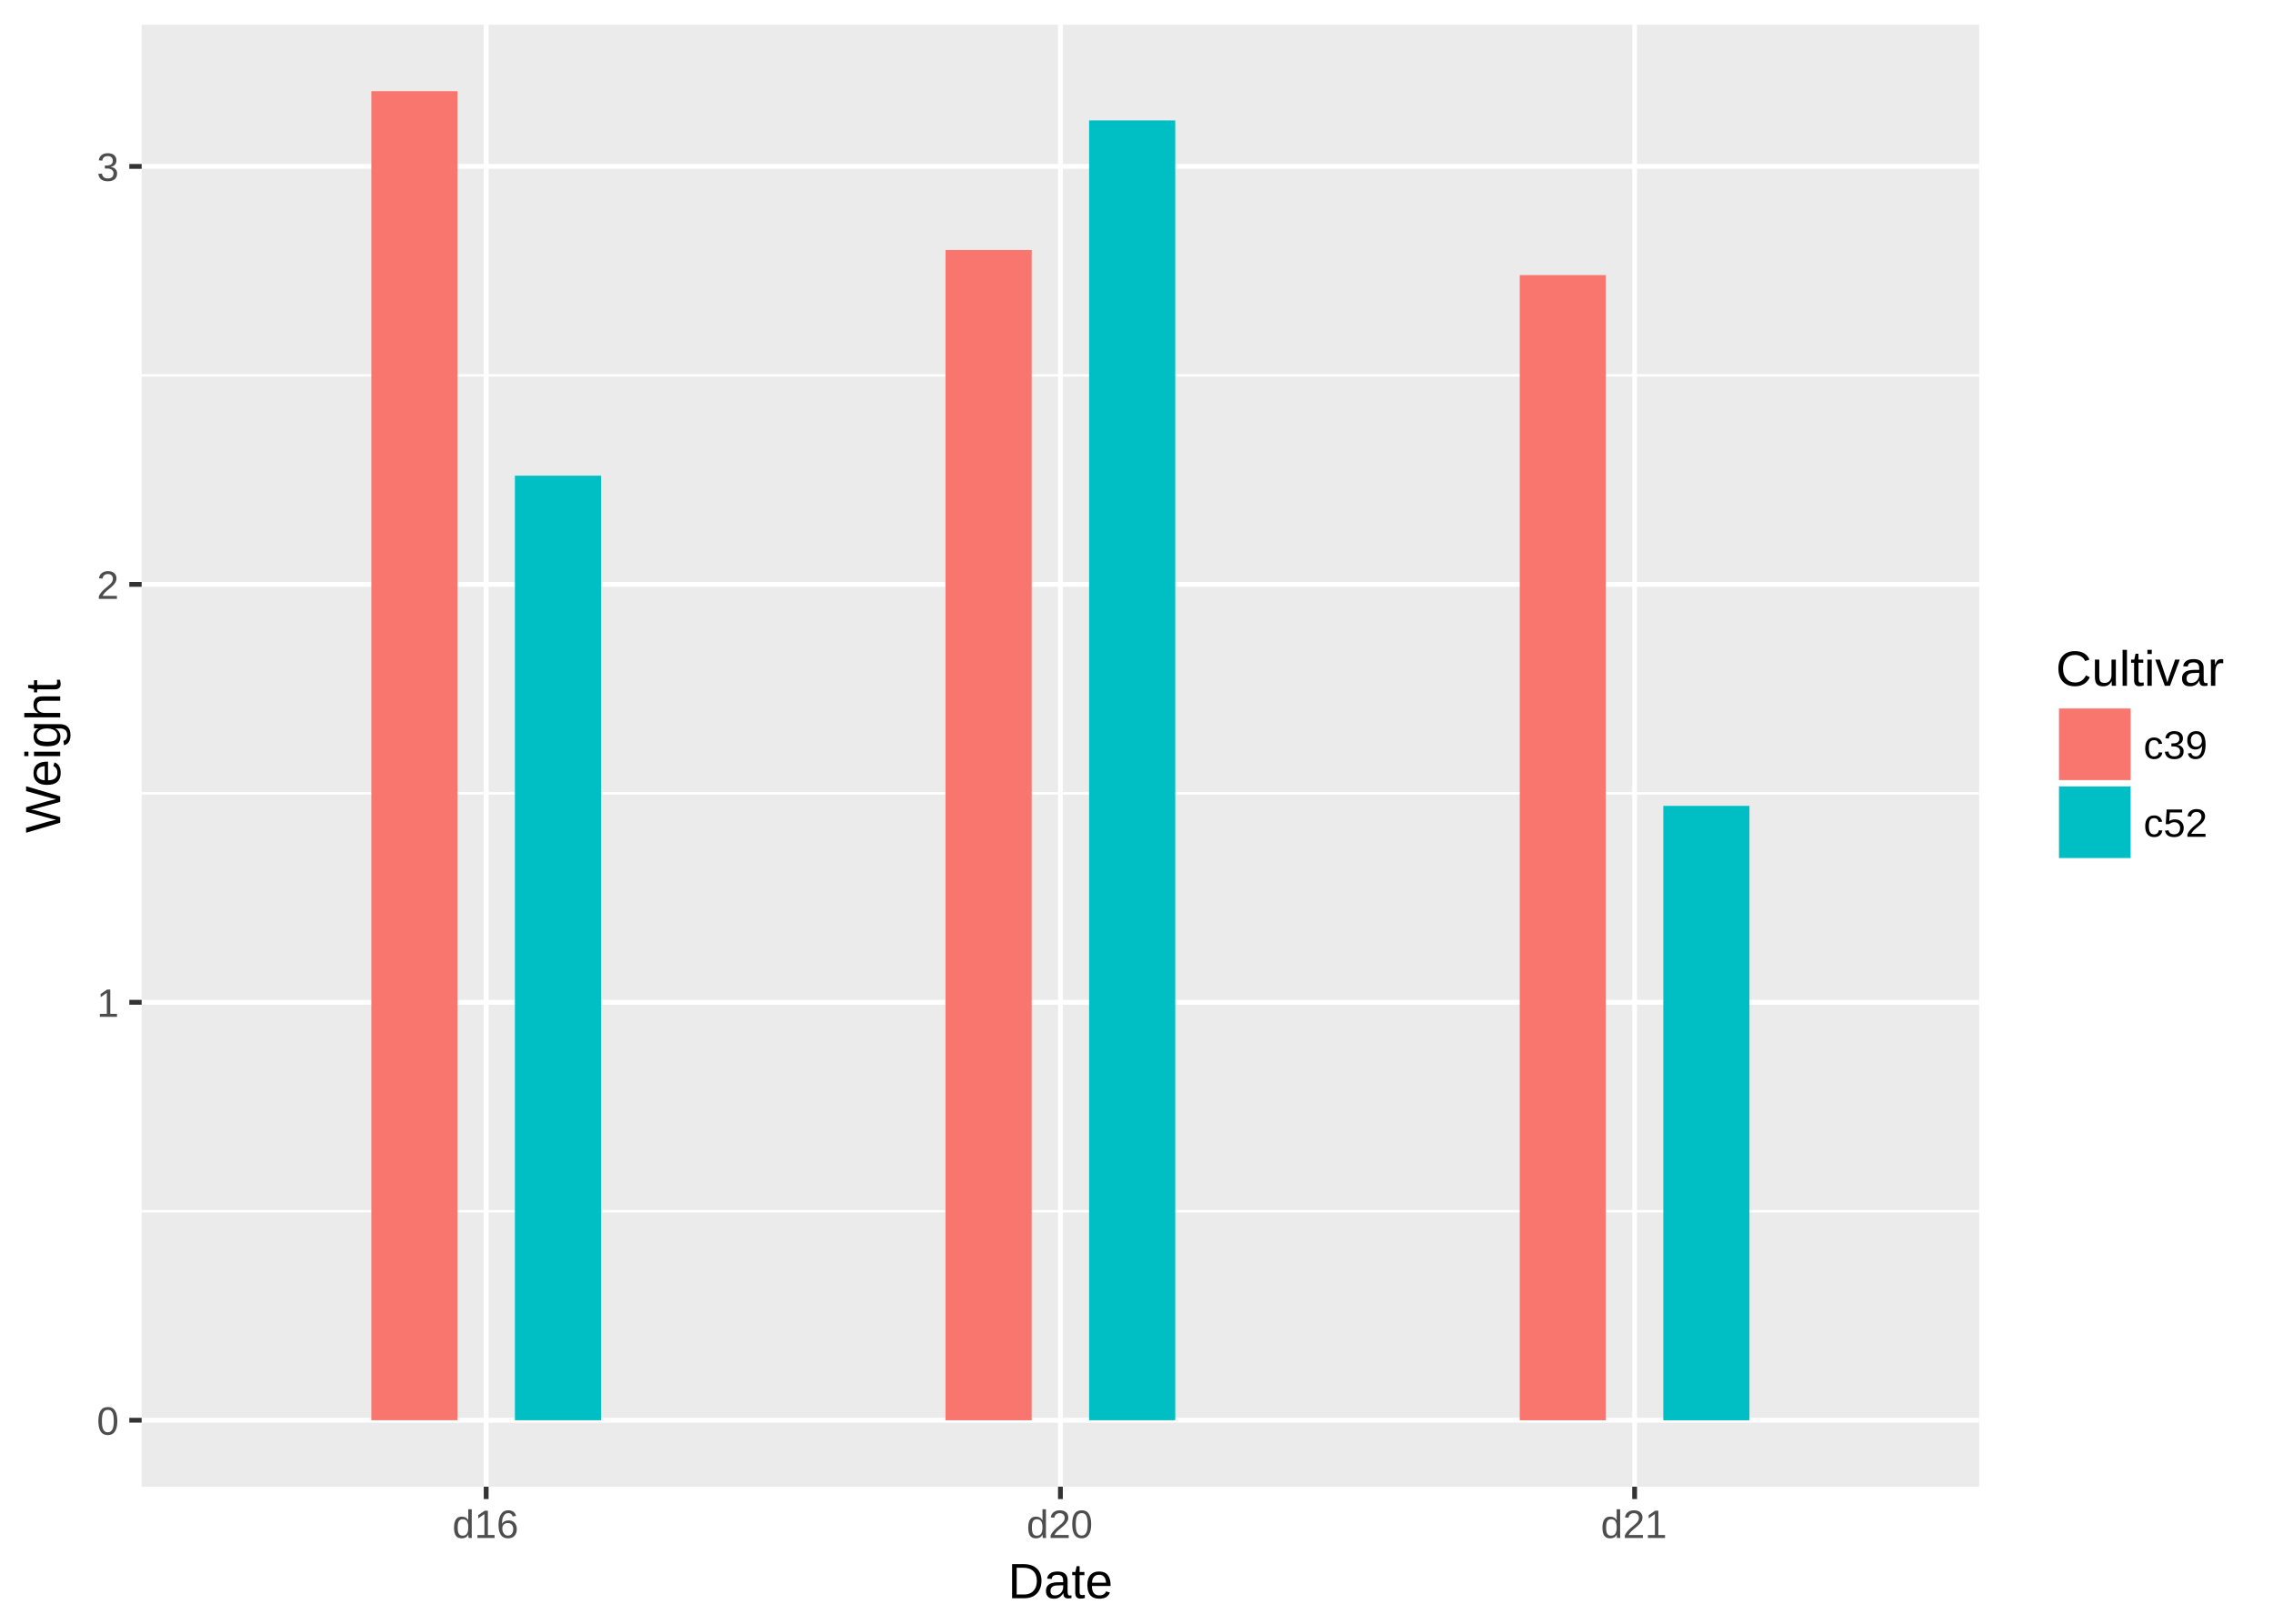
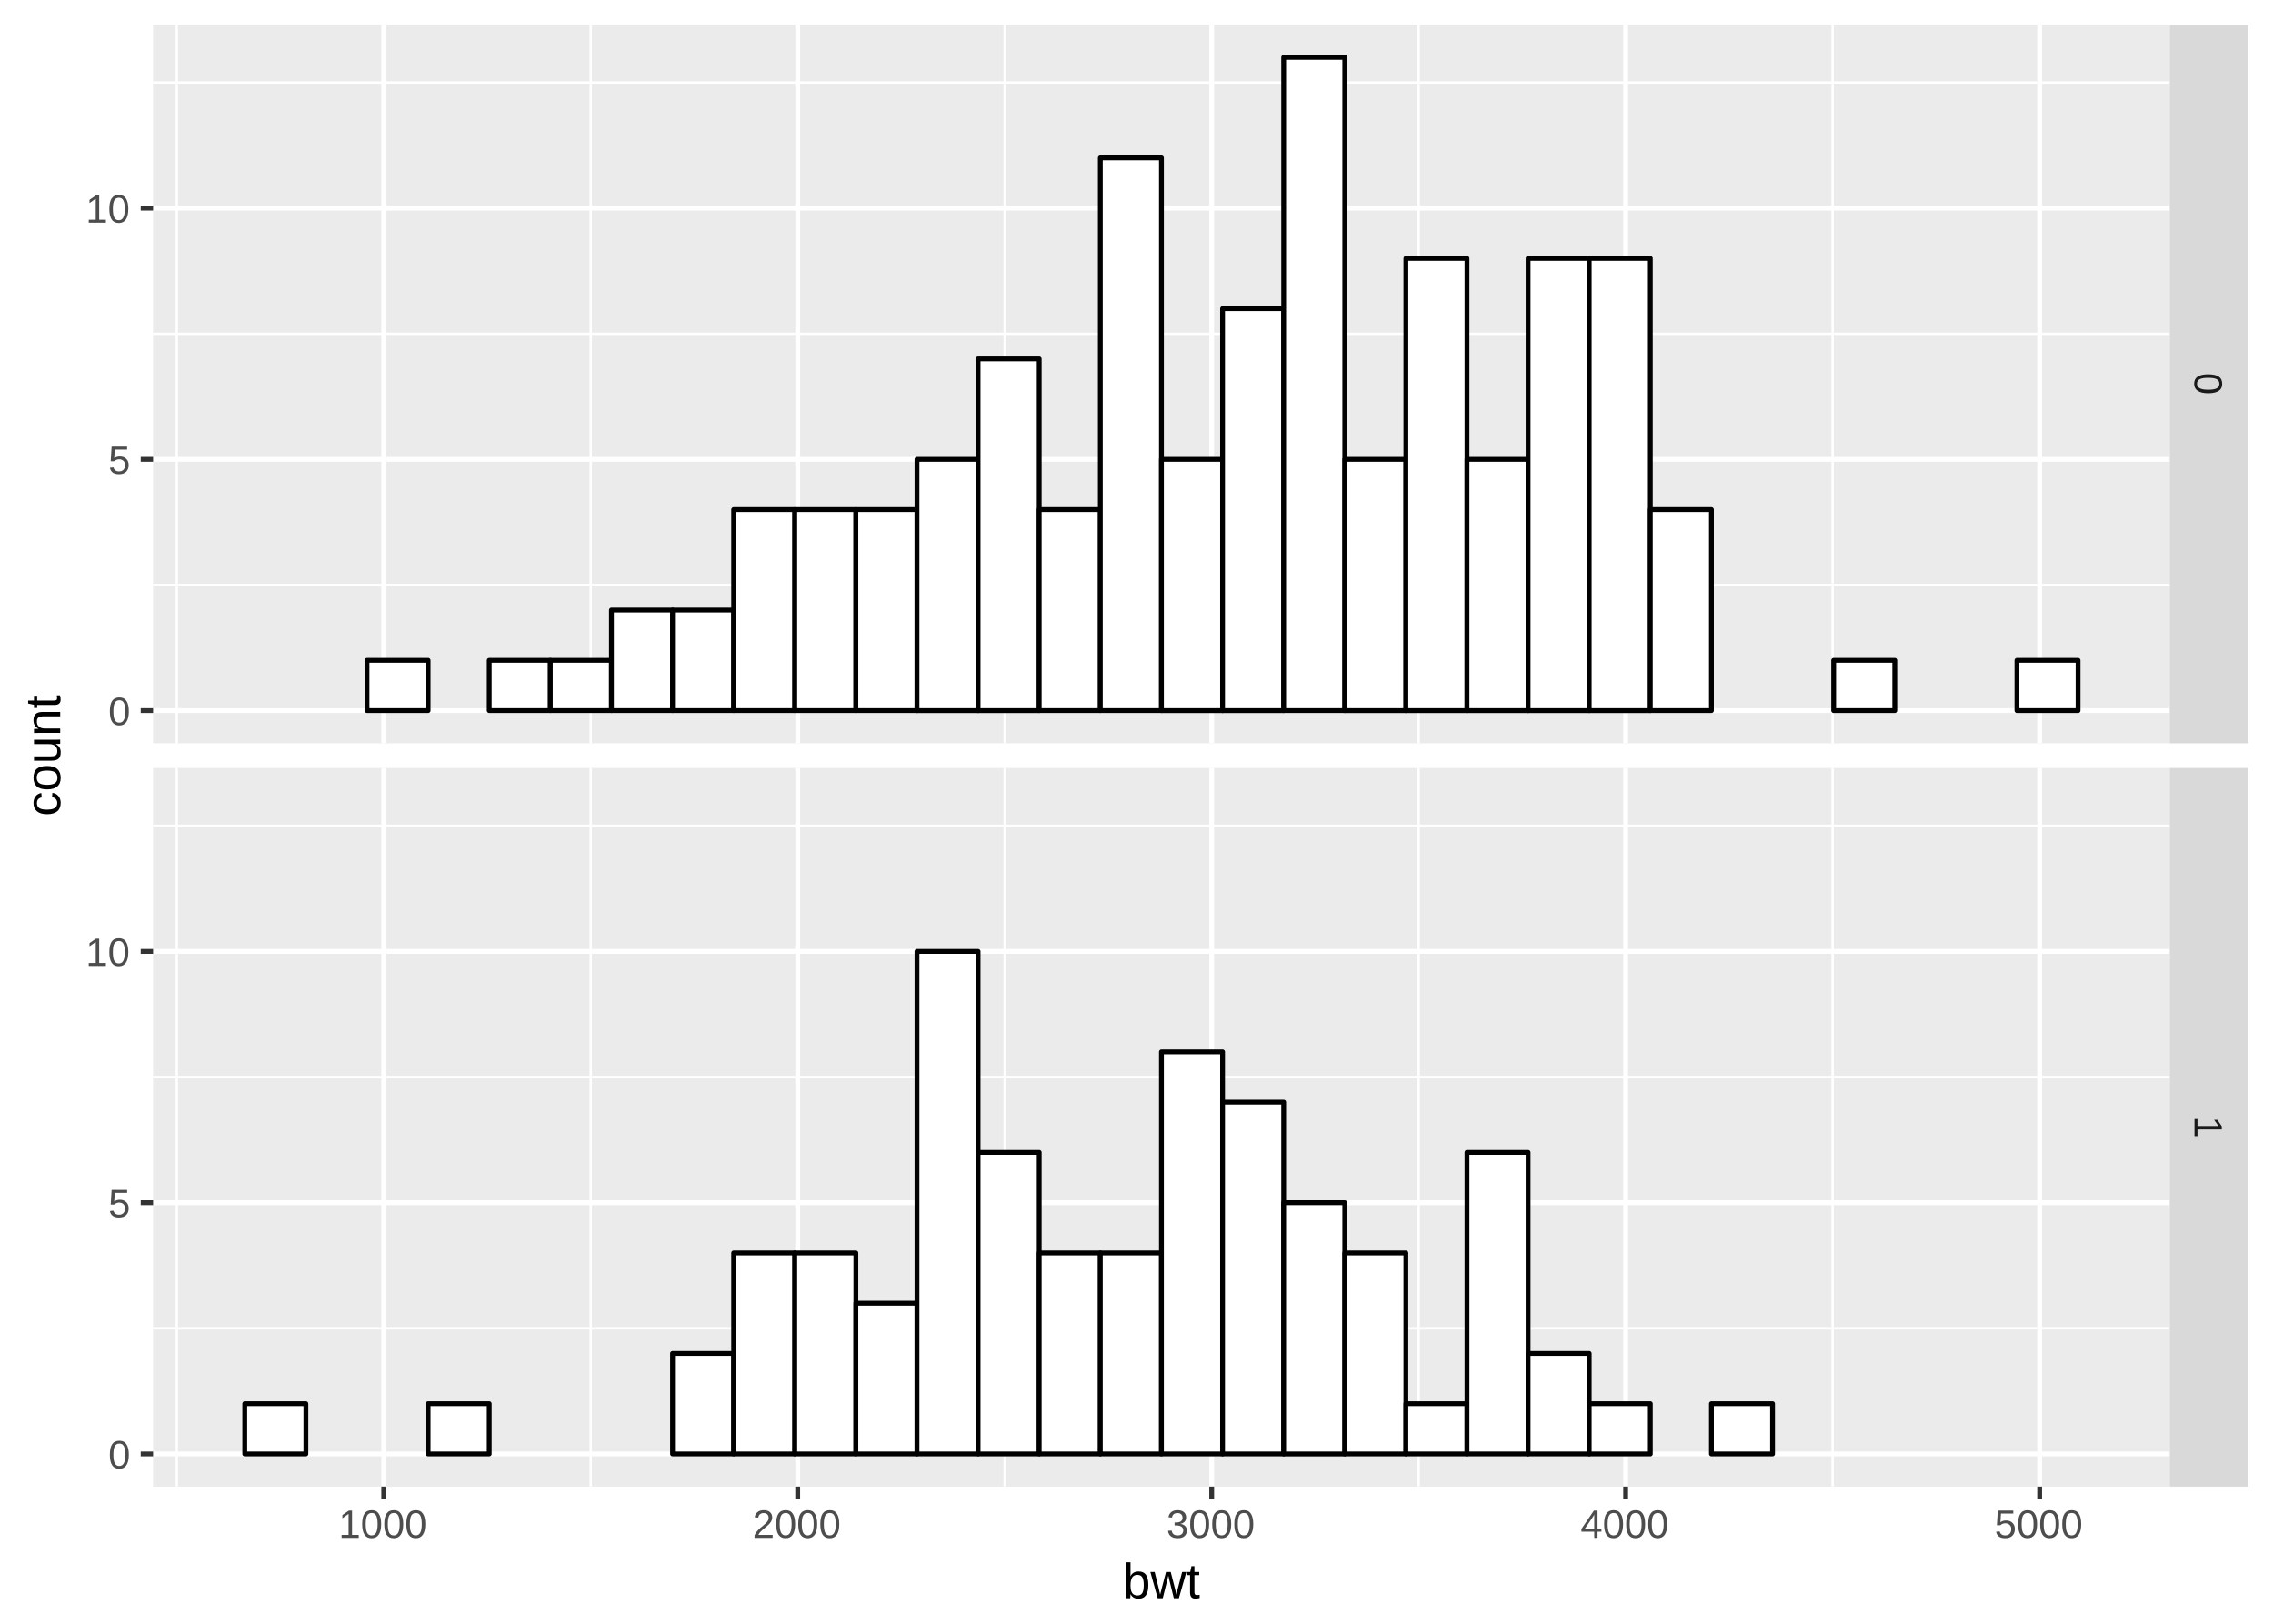
<svg xmlns="http://www.w3.org/2000/svg" viewBox="0 0 504.00 360.00">
  <defs>
    <style type="text/css">
    line, polyline, path, rect, circle {
      fill: none;
      stroke: #000000;
      stroke-linecap: round;
      stroke-linejoin: round;
      stroke-miterlimit: 10.00;
    }
  </style>
  </defs>
  <rect width="100%" height="100%" style="stroke: none; fill: #FFFFFF;" />
  <rect x="0.00" y="0.00" width="504.00" height="360.00" style="stroke-width: 1.07; stroke: #FFFFFF; fill: #FFFFFF;" />
  <defs>
-     <clipPath id="cpMzEuNDEwOHw0MzguODM5fDMyOS42MTd8NS40Nzk0NQ==">
-       <rect x="31.41" y="5.48" width="407.43" height="324.14" />
-     </clipPath>
-   </defs>
-   <rect x="31.41" y="5.48" width="407.43" height="324.14" style="stroke-width: 1.07; stroke: none; fill: #EBEBEB;" clip-path="url(#cpMzEuNDEwOHw0MzguODM5fDMyOS42MTd8NS40Nzk0NQ==)" />
-   <polyline points="31.41,268.55 438.84,268.55 " style="stroke-width: 0.53; stroke: #FFFFFF; stroke-linecap: butt;" clip-path="url(#cpMzEuNDEwOHw0MzguODM5fDMyOS42MTd8NS40Nzk0NQ==)" />
-   <polyline points="31.41,175.89 438.84,175.89 " style="stroke-width: 0.53; stroke: #FFFFFF; stroke-linecap: butt;" clip-path="url(#cpMzEuNDEwOHw0MzguODM5fDMyOS42MTd8NS40Nzk0NQ==)" />
-   <polyline points="31.41,83.22 438.84,83.22 " style="stroke-width: 0.53; stroke: #FFFFFF; stroke-linecap: butt;" clip-path="url(#cpMzEuNDEwOHw0MzguODM5fDMyOS42MTd8NS40Nzk0NQ==)" />
-   <polyline points="31.41,314.88 438.84,314.88 " style="stroke-width: 1.07; stroke: #FFFFFF; stroke-linecap: butt;" clip-path="url(#cpMzEuNDEwOHw0MzguODM5fDMyOS42MTd8NS40Nzk0NQ==)" />
-   <polyline points="31.41,222.22 438.84,222.22 " style="stroke-width: 1.07; stroke: #FFFFFF; stroke-linecap: butt;" clip-path="url(#cpMzEuNDEwOHw0MzguODM5fDMyOS42MTd8NS40Nzk0NQ==)" />
-   <polyline points="31.41,129.56 438.84,129.56 " style="stroke-width: 1.07; stroke: #FFFFFF; stroke-linecap: butt;" clip-path="url(#cpMzEuNDEwOHw0MzguODM5fDMyOS42MTd8NS40Nzk0NQ==)" />
-   <polyline points="31.41,36.89 438.84,36.89 " style="stroke-width: 1.07; stroke: #FFFFFF; stroke-linecap: butt;" clip-path="url(#cpMzEuNDEwOHw0MzguODM5fDMyOS42MTd8NS40Nzk0NQ==)" />
-   <polyline points="107.80,329.62 107.80,5.48 " style="stroke-width: 1.07; stroke: #FFFFFF; stroke-linecap: butt;" clip-path="url(#cpMzEuNDEwOHw0MzguODM5fDMyOS42MTd8NS40Nzk0NQ==)" />
-   <polyline points="235.13,329.62 235.13,5.48 " style="stroke-width: 1.07; stroke: #FFFFFF; stroke-linecap: butt;" clip-path="url(#cpMzEuNDEwOHw0MzguODM5fDMyOS42MTd8NS40Nzk0NQ==)" />
-   <polyline points="362.45,329.62 362.45,5.48 " style="stroke-width: 1.07; stroke: #FFFFFF; stroke-linecap: butt;" clip-path="url(#cpMzEuNDEwOHw0MzguODM5fDMyOS42MTd8NS40Nzk0NQ==)" />
-   <rect x="114.17" y="105.46" width="19.10" height="209.42" style="stroke-width: 1.07; stroke: none; stroke-linecap: butt; fill: #00BFC4;" clip-path="url(#cpMzEuNDEwOHw0MzguODM5fDMyOS42MTd8NS40Nzk0NQ==)" />
-   <rect x="82.34" y="20.21" width="19.10" height="294.67" style="stroke-width: 1.07; stroke: none; stroke-linecap: butt; fill: #F8766D;" clip-path="url(#cpMzEuNDEwOHw0MzguODM5fDMyOS42MTd8NS40Nzk0NQ==)" />
-   <rect x="241.49" y="26.70" width="19.10" height="288.18" style="stroke-width: 1.07; stroke: none; stroke-linecap: butt; fill: #00BFC4;" clip-path="url(#cpMzEuNDEwOHw0MzguODM5fDMyOS42MTd8NS40Nzk0NQ==)" />
-   <rect x="209.66" y="55.43" width="19.10" height="259.46" style="stroke-width: 1.07; stroke: none; stroke-linecap: butt; fill: #F8766D;" clip-path="url(#cpMzEuNDEwOHw0MzguODM5fDMyOS42MTd8NS40Nzk0NQ==)" />
-   <rect x="368.81" y="178.67" width="19.10" height="136.22" style="stroke-width: 1.07; stroke: none; stroke-linecap: butt; fill: #00BFC4;" clip-path="url(#cpMzEuNDEwOHw0MzguODM5fDMyOS42MTd8NS40Nzk0NQ==)" />
-   <rect x="336.98" y="60.99" width="19.10" height="253.90" style="stroke-width: 1.07; stroke: none; stroke-linecap: butt; fill: #F8766D;" clip-path="url(#cpMzEuNDEwOHw0MzguODM5fDMyOS42MTd8NS40Nzk0NQ==)" />
-   <defs>
-     <clipPath id="cpMHw1MDR8MzYwfDA=">
-       <rect x="0.00" y="0.00" width="504.00" height="360.00" />
-     </clipPath>
-   </defs>
-   <g clip-path="url(#cpMHw1MDR8MzYwfDA=)">
-     <text x="21.47" y="318.10" style="font-size: 8.80px; fill: #4D4D4D; font-family: Arial;" textLength="5.01px" lengthAdjust="spacingAndGlyphs">0</text>
-   </g>
-   <g clip-path="url(#cpMHw1MDR8MzYwfDA=)">
-     <text x="21.47" y="225.44" style="font-size: 8.80px; fill: #4D4D4D; font-family: Arial;" textLength="5.01px" lengthAdjust="spacingAndGlyphs">1</text>
-   </g>
-   <g clip-path="url(#cpMHw1MDR8MzYwfDA=)">
-     <text x="21.47" y="132.77" style="font-size: 8.80px; fill: #4D4D4D; font-family: Arial;" textLength="5.01px" lengthAdjust="spacingAndGlyphs">2</text>
-   </g>
-   <g clip-path="url(#cpMHw1MDR8MzYwfDA=)">
-     <text x="21.47" y="40.11" style="font-size: 8.80px; fill: #4D4D4D; font-family: Arial;" textLength="5.01px" lengthAdjust="spacingAndGlyphs">3</text>
-   </g>
-   <polyline points="28.67,314.88 31.41,314.88 " style="stroke-width: 1.07; stroke: #333333; stroke-linecap: butt;" clip-path="url(#cpMHw1MDR8MzYwfDA=)" />
-   <polyline points="28.67,222.22 31.41,222.22 " style="stroke-width: 1.07; stroke: #333333; stroke-linecap: butt;" clip-path="url(#cpMHw1MDR8MzYwfDA=)" />
-   <polyline points="28.67,129.56 31.41,129.56 " style="stroke-width: 1.07; stroke: #333333; stroke-linecap: butt;" clip-path="url(#cpMHw1MDR8MzYwfDA=)" />
-   <polyline points="28.67,36.89 31.41,36.89 " style="stroke-width: 1.07; stroke: #333333; stroke-linecap: butt;" clip-path="url(#cpMHw1MDR8MzYwfDA=)" />
-   <polyline points="107.80,332.36 107.80,329.62 " style="stroke-width: 1.07; stroke: #333333; stroke-linecap: butt;" clip-path="url(#cpMHw1MDR8MzYwfDA=)" />
-   <polyline points="235.13,332.36 235.13,329.62 " style="stroke-width: 1.07; stroke: #333333; stroke-linecap: butt;" clip-path="url(#cpMHw1MDR8MzYwfDA=)" />
-   <polyline points="362.45,332.36 362.45,329.62 " style="stroke-width: 1.07; stroke: #333333; stroke-linecap: butt;" clip-path="url(#cpMHw1MDR8MzYwfDA=)" />
-   <g clip-path="url(#cpMHw1MDR8MzYwfDA=)">
-     <text x="100.30" y="340.99" style="font-size: 8.80px; fill: #4D4D4D; font-family: Arial;" textLength="15.02px" lengthAdjust="spacingAndGlyphs">d16</text>
-   </g>
-   <g clip-path="url(#cpMHw1MDR8MzYwfDA=)">
-     <text x="227.62" y="340.99" style="font-size: 8.80px; fill: #4D4D4D; font-family: Arial;" textLength="15.02px" lengthAdjust="spacingAndGlyphs">d20</text>
-   </g>
-   <g clip-path="url(#cpMHw1MDR8MzYwfDA=)">
-     <text x="354.94" y="340.99" style="font-size: 8.80px; fill: #4D4D4D; font-family: Arial;" textLength="15.02px" lengthAdjust="spacingAndGlyphs">d21</text>
-   </g>
-   <g clip-path="url(#cpMHw1MDR8MzYwfDA=)">
-     <text x="223.51" y="354.34" style="font-size: 11.00px; font-family: Arial;" textLength="23.24px" lengthAdjust="spacingAndGlyphs">Date</text>
-   </g>
-   <g clip-path="url(#cpMHw1MDR8MzYwfDA=)">
-     <text transform="translate(13.35,184.67) rotate(-90)" style="font-size: 11.00px; font-family: Arial;" textLength="34.24px" lengthAdjust="spacingAndGlyphs">Weight</text>
-   </g>
-   <rect x="450.18" y="138.49" width="48.34" height="58.12" style="stroke-width: 1.07; stroke: none; fill: #FFFFFF;" clip-path="url(#cpMHw1MDR8MzYwfDA=)" />
-   <g clip-path="url(#cpMHw1MDR8MzYwfDA=)">
-     <text x="455.85" y="152.05" style="font-size: 11.00px; font-family: Arial;" textLength="37.29px" lengthAdjust="spacingAndGlyphs">Cultivar</text>
-   </g>
-   <rect x="455.85" y="156.38" width="17.28" height="17.28" style="stroke-width: 1.07; stroke: #FFFFFF; fill: #F2F2F2;" clip-path="url(#cpMHw1MDR8MzYwfDA=)" />
-   <rect x="456.56" y="157.09" width="15.86" height="15.86" style="stroke-width: 1.07; stroke: none; stroke-linejoin: miter; fill: #F8766D;" clip-path="url(#cpMHw1MDR8MzYwfDA=)" />
-   <rect x="455.85" y="173.66" width="17.28" height="17.28" style="stroke-width: 1.07; stroke: #FFFFFF; fill: #F2F2F2;" clip-path="url(#cpMHw1MDR8MzYwfDA=)" />
-   <rect x="456.56" y="174.37" width="15.86" height="15.86" style="stroke-width: 1.07; stroke: none; stroke-linejoin: miter; fill: #00BFC4;" clip-path="url(#cpMHw1MDR8MzYwfDA=)" />
-   <g clip-path="url(#cpMHw1MDR8MzYwfDA=)">
-     <text x="475.29" y="168.24" style="font-size: 8.80px; font-family: Arial;" textLength="14.51px" lengthAdjust="spacingAndGlyphs">c39</text>
-   </g>
-   <g clip-path="url(#cpMHw1MDR8MzYwfDA=)">
-     <text x="475.29" y="185.52" style="font-size: 8.80px; font-family: Arial;" textLength="14.51px" lengthAdjust="spacingAndGlyphs">c52</text>
+     <clipPath id="cpMzMuOTUzNHw0ODEuMXwxNjQuNzk2fDUuNDc5NDU=">
+       <rect x="33.95" y="5.48" width="447.15" height="159.32" />
+     </clipPath>
+   </defs>
+   <rect x="33.95" y="5.48" width="447.15" height="159.32" style="stroke-width: 1.07; stroke: none; fill: #EBEBEB;" clip-path="url(#cpMzMuOTUzNHw0ODEuMXwxNjQuNzk2fDUuNDc5NDU=)" />
+   <polyline points="33.95,129.70 481.10,129.70 " style="stroke-width: 0.53; stroke: #FFFFFF; stroke-linecap: butt;" clip-path="url(#cpMzMuOTUzNHw0ODEuMXwxNjQuNzk2fDUuNDc5NDU=)" />
+   <polyline points="33.95,74.00 481.10,74.00 " style="stroke-width: 0.53; stroke: #FFFFFF; stroke-linecap: butt;" clip-path="url(#cpMzMuOTUzNHw0ODEuMXwxNjQuNzk2fDUuNDc5NDU=)" />
+   <polyline points="33.95,18.29 481.10,18.29 " style="stroke-width: 0.53; stroke: #FFFFFF; stroke-linecap: butt;" clip-path="url(#cpMzMuOTUzNHw0ODEuMXwxNjQuNzk2fDUuNDc5NDU=)" />
+   <polyline points="39.20,164.80 39.20,5.48 " style="stroke-width: 0.53; stroke: #FFFFFF; stroke-linecap: butt;" clip-path="url(#cpMzMuOTUzNHw0ODEuMXwxNjQuNzk2fDUuNDc5NDU=)" />
+   <polyline points="130.99,164.80 130.99,5.48 " style="stroke-width: 0.53; stroke: #FFFFFF; stroke-linecap: butt;" clip-path="url(#cpMzMuOTUzNHw0ODEuMXwxNjQuNzk2fDUuNDc5NDU=)" />
+   <polyline points="222.78,164.80 222.78,5.48 " style="stroke-width: 0.53; stroke: #FFFFFF; stroke-linecap: butt;" clip-path="url(#cpMzMuOTUzNHw0ODEuMXwxNjQuNzk2fDUuNDc5NDU=)" />
+   <polyline points="314.56,164.80 314.56,5.48 " style="stroke-width: 0.53; stroke: #FFFFFF; stroke-linecap: butt;" clip-path="url(#cpMzMuOTUzNHw0ODEuMXwxNjQuNzk2fDUuNDc5NDU=)" />
+   <polyline points="406.35,164.80 406.35,5.48 " style="stroke-width: 0.53; stroke: #FFFFFF; stroke-linecap: butt;" clip-path="url(#cpMzMuOTUzNHw0ODEuMXwxNjQuNzk2fDUuNDc5NDU=)" />
+   <polyline points="33.95,157.55 481.10,157.55 " style="stroke-width: 1.07; stroke: #FFFFFF; stroke-linecap: butt;" clip-path="url(#cpMzMuOTUzNHw0ODEuMXwxNjQuNzk2fDUuNDc5NDU=)" />
+   <polyline points="33.95,101.85 481.10,101.85 " style="stroke-width: 1.07; stroke: #FFFFFF; stroke-linecap: butt;" clip-path="url(#cpMzMuOTUzNHw0ODEuMXwxNjQuNzk2fDUuNDc5NDU=)" />
+   <polyline points="33.95,46.14 481.10,46.14 " style="stroke-width: 1.07; stroke: #FFFFFF; stroke-linecap: butt;" clip-path="url(#cpMzMuOTUzNHw0ODEuMXwxNjQuNzk2fDUuNDc5NDU=)" />
+   <polyline points="85.09,164.80 85.09,5.48 " style="stroke-width: 1.07; stroke: #FFFFFF; stroke-linecap: butt;" clip-path="url(#cpMzMuOTUzNHw0ODEuMXwxNjQuNzk2fDUuNDc5NDU=)" />
+   <polyline points="176.88,164.80 176.88,5.48 " style="stroke-width: 1.07; stroke: #FFFFFF; stroke-linecap: butt;" clip-path="url(#cpMzMuOTUzNHw0ODEuMXwxNjQuNzk2fDUuNDc5NDU=)" />
+   <polyline points="268.67,164.80 268.67,5.48 " style="stroke-width: 1.07; stroke: #FFFFFF; stroke-linecap: butt;" clip-path="url(#cpMzMuOTUzNHw0ODEuMXwxNjQuNzk2fDUuNDc5NDU=)" />
+   <polyline points="360.46,164.80 360.46,5.48 " style="stroke-width: 1.07; stroke: #FFFFFF; stroke-linecap: butt;" clip-path="url(#cpMzMuOTUzNHw0ODEuMXwxNjQuNzk2fDUuNDc5NDU=)" />
+   <polyline points="452.25,164.80 452.25,5.48 " style="stroke-width: 1.07; stroke: #FFFFFF; stroke-linecap: butt;" clip-path="url(#cpMzMuOTUzNHw0ODEuMXwxNjQuNzk2fDUuNDc5NDU=)" />
+   <rect x="54.28" y="157.55" width="13.55" height="0.00" style="stroke-width: 1.07; stroke-linecap: butt; fill: #FFFFFF;" clip-path="url(#cpMzMuOTUzNHw0ODEuMXwxNjQuNzk2fDUuNDc5NDU=)" />
+   <rect x="67.83" y="157.55" width="13.55" height="0.00" style="stroke-width: 1.07; stroke-linecap: butt; fill: #FFFFFF;" clip-path="url(#cpMzMuOTUzNHw0ODEuMXwxNjQuNzk2fDUuNDc5NDU=)" />
+   <rect x="81.38" y="146.41" width="13.55" height="11.14" style="stroke-width: 1.07; stroke-linecap: butt; fill: #FFFFFF;" clip-path="url(#cpMzMuOTUzNHw0ODEuMXwxNjQuNzk2fDUuNDc5NDU=)" />
+   <rect x="94.93" y="157.55" width="13.55" height="0.00" style="stroke-width: 1.07; stroke-linecap: butt; fill: #FFFFFF;" clip-path="url(#cpMzMuOTUzNHw0ODEuMXwxNjQuNzk2fDUuNDc5NDU=)" />
+   <rect x="108.48" y="146.41" width="13.55" height="11.14" style="stroke-width: 1.07; stroke-linecap: butt; fill: #FFFFFF;" clip-path="url(#cpMzMuOTUzNHw0ODEuMXwxNjQuNzk2fDUuNDc5NDU=)" />
+   <rect x="122.03" y="146.41" width="13.55" height="11.14" style="stroke-width: 1.07; stroke-linecap: butt; fill: #FFFFFF;" clip-path="url(#cpMzMuOTUzNHw0ODEuMXwxNjQuNzk2fDUuNDc5NDU=)" />
+   <rect x="135.58" y="135.27" width="13.55" height="22.28" style="stroke-width: 1.07; stroke-linecap: butt; fill: #FFFFFF;" clip-path="url(#cpMzMuOTUzNHw0ODEuMXwxNjQuNzk2fDUuNDc5NDU=)" />
+   <rect x="149.13" y="135.27" width="13.55" height="22.28" style="stroke-width: 1.07; stroke-linecap: butt; fill: #FFFFFF;" clip-path="url(#cpMzMuOTUzNHw0ODEuMXwxNjQuNzk2fDUuNDc5NDU=)" />
+   <rect x="162.68" y="112.99" width="13.55" height="44.56" style="stroke-width: 1.07; stroke-linecap: butt; fill: #FFFFFF;" clip-path="url(#cpMzMuOTUzNHw0ODEuMXwxNjQuNzk2fDUuNDc5NDU=)" />
+   <rect x="176.23" y="112.99" width="13.55" height="44.56" style="stroke-width: 1.07; stroke-linecap: butt; fill: #FFFFFF;" clip-path="url(#cpMzMuOTUzNHw0ODEuMXwxNjQuNzk2fDUuNDc5NDU=)" />
+   <rect x="189.78" y="112.99" width="13.55" height="44.56" style="stroke-width: 1.07; stroke-linecap: butt; fill: #FFFFFF;" clip-path="url(#cpMzMuOTUzNHw0ODEuMXwxNjQuNzk2fDUuNDc5NDU=)" />
+   <rect x="203.33" y="101.85" width="13.55" height="55.71" style="stroke-width: 1.07; stroke-linecap: butt; fill: #FFFFFF;" clip-path="url(#cpMzMuOTUzNHw0ODEuMXwxNjQuNzk2fDUuNDc5NDU=)" />
+   <rect x="216.88" y="79.57" width="13.55" height="77.99" style="stroke-width: 1.07; stroke-linecap: butt; fill: #FFFFFF;" clip-path="url(#cpMzMuOTUzNHw0ODEuMXwxNjQuNzk2fDUuNDc5NDU=)" />
+   <rect x="230.43" y="112.99" width="13.55" height="44.56" style="stroke-width: 1.07; stroke-linecap: butt; fill: #FFFFFF;" clip-path="url(#cpMzMuOTUzNHw0ODEuMXwxNjQuNzk2fDUuNDc5NDU=)" />
+   <rect x="243.98" y="35.00" width="13.55" height="122.55" style="stroke-width: 1.07; stroke-linecap: butt; fill: #FFFFFF;" clip-path="url(#cpMzMuOTUzNHw0ODEuMXwxNjQuNzk2fDUuNDc5NDU=)" />
+   <rect x="257.53" y="101.85" width="13.55" height="55.71" style="stroke-width: 1.07; stroke-linecap: butt; fill: #FFFFFF;" clip-path="url(#cpMzMuOTUzNHw0ODEuMXwxNjQuNzk2fDUuNDc5NDU=)" />
+   <rect x="271.08" y="68.43" width="13.55" height="89.13" style="stroke-width: 1.07; stroke-linecap: butt; fill: #FFFFFF;" clip-path="url(#cpMzMuOTUzNHw0ODEuMXwxNjQuNzk2fDUuNDc5NDU=)" />
+   <rect x="284.63" y="12.72" width="13.55" height="144.83" style="stroke-width: 1.07; stroke-linecap: butt; fill: #FFFFFF;" clip-path="url(#cpMzMuOTUzNHw0ODEuMXwxNjQuNzk2fDUuNDc5NDU=)" />
+   <rect x="298.18" y="101.85" width="13.55" height="55.71" style="stroke-width: 1.07; stroke-linecap: butt; fill: #FFFFFF;" clip-path="url(#cpMzMuOTUzNHw0ODEuMXwxNjQuNzk2fDUuNDc5NDU=)" />
+   <rect x="311.73" y="57.29" width="13.55" height="100.27" style="stroke-width: 1.07; stroke-linecap: butt; fill: #FFFFFF;" clip-path="url(#cpMzMuOTUzNHw0ODEuMXwxNjQuNzk2fDUuNDc5NDU=)" />
+   <rect x="325.28" y="101.85" width="13.55" height="55.71" style="stroke-width: 1.07; stroke-linecap: butt; fill: #FFFFFF;" clip-path="url(#cpMzMuOTUzNHw0ODEuMXwxNjQuNzk2fDUuNDc5NDU=)" />
+   <rect x="338.83" y="57.29" width="13.55" height="100.27" style="stroke-width: 1.07; stroke-linecap: butt; fill: #FFFFFF;" clip-path="url(#cpMzMuOTUzNHw0ODEuMXwxNjQuNzk2fDUuNDc5NDU=)" />
+   <rect x="352.38" y="57.29" width="13.55" height="100.27" style="stroke-width: 1.07; stroke-linecap: butt; fill: #FFFFFF;" clip-path="url(#cpMzMuOTUzNHw0ODEuMXwxNjQuNzk2fDUuNDc5NDU=)" />
+   <rect x="365.93" y="112.99" width="13.55" height="44.56" style="stroke-width: 1.07; stroke-linecap: butt; fill: #FFFFFF;" clip-path="url(#cpMzMuOTUzNHw0ODEuMXwxNjQuNzk2fDUuNDc5NDU=)" />
+   <rect x="379.48" y="157.55" width="13.55" height="0.00" style="stroke-width: 1.07; stroke-linecap: butt; fill: #FFFFFF;" clip-path="url(#cpMzMuOTUzNHw0ODEuMXwxNjQuNzk2fDUuNDc5NDU=)" />
+   <rect x="393.03" y="157.55" width="13.55" height="0.00" style="stroke-width: 1.07; stroke-linecap: butt; fill: #FFFFFF;" clip-path="url(#cpMzMuOTUzNHw0ODEuMXwxNjQuNzk2fDUuNDc5NDU=)" />
+   <rect x="406.58" y="146.41" width="13.55" height="11.14" style="stroke-width: 1.07; stroke-linecap: butt; fill: #FFFFFF;" clip-path="url(#cpMzMuOTUzNHw0ODEuMXwxNjQuNzk2fDUuNDc5NDU=)" />
+   <rect x="420.13" y="157.55" width="13.55" height="0.00" style="stroke-width: 1.07; stroke-linecap: butt; fill: #FFFFFF;" clip-path="url(#cpMzMuOTUzNHw0ODEuMXwxNjQuNzk2fDUuNDc5NDU=)" />
+   <rect x="433.68" y="157.55" width="13.55" height="0.00" style="stroke-width: 1.07; stroke-linecap: butt; fill: #FFFFFF;" clip-path="url(#cpMzMuOTUzNHw0ODEuMXwxNjQuNzk2fDUuNDc5NDU=)" />
+   <rect x="447.22" y="146.41" width="13.55" height="11.14" style="stroke-width: 1.07; stroke-linecap: butt; fill: #FFFFFF;" clip-path="url(#cpMzMuOTUzNHw0ODEuMXwxNjQuNzk2fDUuNDc5NDU=)" />
+   <defs>
+     <clipPath id="cpMHw1MDR8MzYwfDA=">
+       <rect x="0.00" y="0.00" width="504.00" height="360.00" />
+     </clipPath>
+   </defs>
+   <defs>
+     <clipPath id="cpMzMuOTUzNHw0ODEuMXwzMjkuNTkzfDE3MC4yNzY=">
+       <rect x="33.95" y="170.28" width="447.15" height="159.32" />
+     </clipPath>
+   </defs>
+   <rect x="33.95" y="170.28" width="447.15" height="159.32" style="stroke-width: 1.07; stroke: none; fill: #EBEBEB;" clip-path="url(#cpMzMuOTUzNHw0ODEuMXwzMjkuNTkzfDE3MC4yNzY=)" />
+   <polyline points="33.95,294.50 481.10,294.50 " style="stroke-width: 0.53; stroke: #FFFFFF; stroke-linecap: butt;" clip-path="url(#cpMzMuOTUzNHw0ODEuMXwzMjkuNTkzfDE3MC4yNzY=)" />
+   <polyline points="33.95,238.79 481.10,238.79 " style="stroke-width: 0.53; stroke: #FFFFFF; stroke-linecap: butt;" clip-path="url(#cpMzMuOTUzNHw0ODEuMXwzMjkuNTkzfDE3MC4yNzY=)" />
+   <polyline points="33.95,183.09 481.10,183.09 " style="stroke-width: 0.53; stroke: #FFFFFF; stroke-linecap: butt;" clip-path="url(#cpMzMuOTUzNHw0ODEuMXwzMjkuNTkzfDE3MC4yNzY=)" />
+   <polyline points="39.20,329.59 39.20,170.28 " style="stroke-width: 0.53; stroke: #FFFFFF; stroke-linecap: butt;" clip-path="url(#cpMzMuOTUzNHw0ODEuMXwzMjkuNTkzfDE3MC4yNzY=)" />
+   <polyline points="130.99,329.59 130.99,170.28 " style="stroke-width: 0.53; stroke: #FFFFFF; stroke-linecap: butt;" clip-path="url(#cpMzMuOTUzNHw0ODEuMXwzMjkuNTkzfDE3MC4yNzY=)" />
+   <polyline points="222.78,329.59 222.78,170.28 " style="stroke-width: 0.53; stroke: #FFFFFF; stroke-linecap: butt;" clip-path="url(#cpMzMuOTUzNHw0ODEuMXwzMjkuNTkzfDE3MC4yNzY=)" />
+   <polyline points="314.56,329.59 314.56,170.28 " style="stroke-width: 0.53; stroke: #FFFFFF; stroke-linecap: butt;" clip-path="url(#cpMzMuOTUzNHw0ODEuMXwzMjkuNTkzfDE3MC4yNzY=)" />
+   <polyline points="406.35,329.59 406.35,170.28 " style="stroke-width: 0.53; stroke: #FFFFFF; stroke-linecap: butt;" clip-path="url(#cpMzMuOTUzNHw0ODEuMXwzMjkuNTkzfDE3MC4yNzY=)" />
+   <polyline points="33.95,322.35 481.10,322.35 " style="stroke-width: 1.07; stroke: #FFFFFF; stroke-linecap: butt;" clip-path="url(#cpMzMuOTUzNHw0ODEuMXwzMjkuNTkzfDE3MC4yNzY=)" />
+   <polyline points="33.95,266.65 481.10,266.65 " style="stroke-width: 1.07; stroke: #FFFFFF; stroke-linecap: butt;" clip-path="url(#cpMzMuOTUzNHw0ODEuMXwzMjkuNTkzfDE3MC4yNzY=)" />
+   <polyline points="33.95,210.94 481.10,210.94 " style="stroke-width: 1.07; stroke: #FFFFFF; stroke-linecap: butt;" clip-path="url(#cpMzMuOTUzNHw0ODEuMXwzMjkuNTkzfDE3MC4yNzY=)" />
+   <polyline points="85.09,329.59 85.09,170.28 " style="stroke-width: 1.07; stroke: #FFFFFF; stroke-linecap: butt;" clip-path="url(#cpMzMuOTUzNHw0ODEuMXwzMjkuNTkzfDE3MC4yNzY=)" />
+   <polyline points="176.88,329.59 176.88,170.28 " style="stroke-width: 1.07; stroke: #FFFFFF; stroke-linecap: butt;" clip-path="url(#cpMzMuOTUzNHw0ODEuMXwzMjkuNTkzfDE3MC4yNzY=)" />
+   <polyline points="268.67,329.59 268.67,170.28 " style="stroke-width: 1.07; stroke: #FFFFFF; stroke-linecap: butt;" clip-path="url(#cpMzMuOTUzNHw0ODEuMXwzMjkuNTkzfDE3MC4yNzY=)" />
+   <polyline points="360.46,329.59 360.46,170.28 " style="stroke-width: 1.07; stroke: #FFFFFF; stroke-linecap: butt;" clip-path="url(#cpMzMuOTUzNHw0ODEuMXwzMjkuNTkzfDE3MC4yNzY=)" />
+   <polyline points="452.25,329.59 452.25,170.28 " style="stroke-width: 1.07; stroke: #FFFFFF; stroke-linecap: butt;" clip-path="url(#cpMzMuOTUzNHw0ODEuMXwzMjkuNTkzfDE3MC4yNzY=)" />
+   <rect x="54.28" y="311.21" width="13.55" height="11.14" style="stroke-width: 1.07; stroke-linecap: butt; fill: #FFFFFF;" clip-path="url(#cpMzMuOTUzNHw0ODEuMXwzMjkuNTkzfDE3MC4yNzY=)" />
+   <rect x="67.83" y="322.35" width="13.55" height="0.00" style="stroke-width: 1.07; stroke-linecap: butt; fill: #FFFFFF;" clip-path="url(#cpMzMuOTUzNHw0ODEuMXwzMjkuNTkzfDE3MC4yNzY=)" />
+   <rect x="81.38" y="322.35" width="13.55" height="0.00" style="stroke-width: 1.07; stroke-linecap: butt; fill: #FFFFFF;" clip-path="url(#cpMzMuOTUzNHw0ODEuMXwzMjkuNTkzfDE3MC4yNzY=)" />
+   <rect x="94.93" y="311.21" width="13.55" height="11.14" style="stroke-width: 1.07; stroke-linecap: butt; fill: #FFFFFF;" clip-path="url(#cpMzMuOTUzNHw0ODEuMXwzMjkuNTkzfDE3MC4yNzY=)" />
+   <rect x="108.48" y="322.35" width="13.55" height="0.00" style="stroke-width: 1.07; stroke-linecap: butt; fill: #FFFFFF;" clip-path="url(#cpMzMuOTUzNHw0ODEuMXwzMjkuNTkzfDE3MC4yNzY=)" />
+   <rect x="122.03" y="322.35" width="13.55" height="0.00" style="stroke-width: 1.07; stroke-linecap: butt; fill: #FFFFFF;" clip-path="url(#cpMzMuOTUzNHw0ODEuMXwzMjkuNTkzfDE3MC4yNzY=)" />
+   <rect x="135.58" y="322.35" width="13.55" height="0.00" style="stroke-width: 1.07; stroke-linecap: butt; fill: #FFFFFF;" clip-path="url(#cpMzMuOTUzNHw0ODEuMXwzMjkuNTkzfDE3MC4yNzY=)" />
+   <rect x="149.13" y="300.07" width="13.55" height="22.28" style="stroke-width: 1.07; stroke-linecap: butt; fill: #FFFFFF;" clip-path="url(#cpMzMuOTUzNHw0ODEuMXwzMjkuNTkzfDE3MC4yNzY=)" />
+   <rect x="162.68" y="277.79" width="13.55" height="44.56" style="stroke-width: 1.07; stroke-linecap: butt; fill: #FFFFFF;" clip-path="url(#cpMzMuOTUzNHw0ODEuMXwzMjkuNTkzfDE3MC4yNzY=)" />
+   <rect x="176.23" y="277.79" width="13.55" height="44.56" style="stroke-width: 1.07; stroke-linecap: butt; fill: #FFFFFF;" clip-path="url(#cpMzMuOTUzNHw0ODEuMXwzMjkuNTkzfDE3MC4yNzY=)" />
+   <rect x="189.78" y="288.93" width="13.55" height="33.42" style="stroke-width: 1.07; stroke-linecap: butt; fill: #FFFFFF;" clip-path="url(#cpMzMuOTUzNHw0ODEuMXwzMjkuNTkzfDE3MC4yNzY=)" />
+   <rect x="203.33" y="210.94" width="13.55" height="111.41" style="stroke-width: 1.07; stroke-linecap: butt; fill: #FFFFFF;" clip-path="url(#cpMzMuOTUzNHw0ODEuMXwzMjkuNTkzfDE3MC4yNzY=)" />
+   <rect x="216.88" y="255.50" width="13.55" height="66.85" style="stroke-width: 1.07; stroke-linecap: butt; fill: #FFFFFF;" clip-path="url(#cpMzMuOTUzNHw0ODEuMXwzMjkuNTkzfDE3MC4yNzY=)" />
+   <rect x="230.43" y="277.79" width="13.55" height="44.56" style="stroke-width: 1.07; stroke-linecap: butt; fill: #FFFFFF;" clip-path="url(#cpMzMuOTUzNHw0ODEuMXwzMjkuNTkzfDE3MC4yNzY=)" />
+   <rect x="243.98" y="277.79" width="13.55" height="44.56" style="stroke-width: 1.07; stroke-linecap: butt; fill: #FFFFFF;" clip-path="url(#cpMzMuOTUzNHw0ODEuMXwzMjkuNTkzfDE3MC4yNzY=)" />
+   <rect x="257.53" y="233.22" width="13.55" height="89.13" style="stroke-width: 1.07; stroke-linecap: butt; fill: #FFFFFF;" clip-path="url(#cpMzMuOTUzNHw0ODEuMXwzMjkuNTkzfDE3MC4yNzY=)" />
+   <rect x="271.08" y="244.36" width="13.55" height="77.99" style="stroke-width: 1.07; stroke-linecap: butt; fill: #FFFFFF;" clip-path="url(#cpMzMuOTUzNHw0ODEuMXwzMjkuNTkzfDE3MC4yNzY=)" />
+   <rect x="284.63" y="266.65" width="13.55" height="55.71" style="stroke-width: 1.07; stroke-linecap: butt; fill: #FFFFFF;" clip-path="url(#cpMzMuOTUzNHw0ODEuMXwzMjkuNTkzfDE3MC4yNzY=)" />
+   <rect x="298.18" y="277.79" width="13.55" height="44.56" style="stroke-width: 1.07; stroke-linecap: butt; fill: #FFFFFF;" clip-path="url(#cpMzMuOTUzNHw0ODEuMXwzMjkuNTkzfDE3MC4yNzY=)" />
+   <rect x="311.73" y="311.21" width="13.55" height="11.14" style="stroke-width: 1.07; stroke-linecap: butt; fill: #FFFFFF;" clip-path="url(#cpMzMuOTUzNHw0ODEuMXwzMjkuNTkzfDE3MC4yNzY=)" />
+   <rect x="325.28" y="255.50" width="13.55" height="66.85" style="stroke-width: 1.07; stroke-linecap: butt; fill: #FFFFFF;" clip-path="url(#cpMzMuOTUzNHw0ODEuMXwzMjkuNTkzfDE3MC4yNzY=)" />
+   <rect x="338.83" y="300.07" width="13.55" height="22.28" style="stroke-width: 1.07; stroke-linecap: butt; fill: #FFFFFF;" clip-path="url(#cpMzMuOTUzNHw0ODEuMXwzMjkuNTkzfDE3MC4yNzY=)" />
+   <rect x="352.38" y="311.21" width="13.55" height="11.14" style="stroke-width: 1.07; stroke-linecap: butt; fill: #FFFFFF;" clip-path="url(#cpMzMuOTUzNHw0ODEuMXwzMjkuNTkzfDE3MC4yNzY=)" />
+   <rect x="365.93" y="322.35" width="13.55" height="0.00" style="stroke-width: 1.07; stroke-linecap: butt; fill: #FFFFFF;" clip-path="url(#cpMzMuOTUzNHw0ODEuMXwzMjkuNTkzfDE3MC4yNzY=)" />
+   <rect x="379.48" y="311.21" width="13.55" height="11.14" style="stroke-width: 1.07; stroke-linecap: butt; fill: #FFFFFF;" clip-path="url(#cpMzMuOTUzNHw0ODEuMXwzMjkuNTkzfDE3MC4yNzY=)" />
+   <rect x="393.03" y="322.35" width="13.55" height="0.00" style="stroke-width: 1.07; stroke-linecap: butt; fill: #FFFFFF;" clip-path="url(#cpMzMuOTUzNHw0ODEuMXwzMjkuNTkzfDE3MC4yNzY=)" />
+   <rect x="406.58" y="322.35" width="13.55" height="0.00" style="stroke-width: 1.07; stroke-linecap: butt; fill: #FFFFFF;" clip-path="url(#cpMzMuOTUzNHw0ODEuMXwzMjkuNTkzfDE3MC4yNzY=)" />
+   <rect x="420.13" y="322.35" width="13.55" height="0.00" style="stroke-width: 1.07; stroke-linecap: butt; fill: #FFFFFF;" clip-path="url(#cpMzMuOTUzNHw0ODEuMXwzMjkuNTkzfDE3MC4yNzY=)" />
+   <rect x="433.68" y="322.35" width="13.55" height="0.00" style="stroke-width: 1.07; stroke-linecap: butt; fill: #FFFFFF;" clip-path="url(#cpMzMuOTUzNHw0ODEuMXwzMjkuNTkzfDE3MC4yNzY=)" />
+   <rect x="447.22" y="322.35" width="13.55" height="0.00" style="stroke-width: 1.07; stroke-linecap: butt; fill: #FFFFFF;" clip-path="url(#cpMzMuOTUzNHw0ODEuMXwzMjkuNTkzfDE3MC4yNzY=)" />
+   <defs>
+     <clipPath id="cpMHw1MDR8MzYwfDA=">
+       <rect x="0.00" y="0.00" width="504.00" height="360.00" />
+     </clipPath>
+   </defs>
+   <defs>
+     <clipPath id="cpNDgxLjF8NDk4LjUyMXwxNjQuNzk2fDUuNDc5NDU=">
+       <rect x="481.10" y="5.48" width="17.42" height="159.32" />
+     </clipPath>
+   </defs>
+   <rect x="481.10" y="5.48" width="17.42" height="159.32" style="stroke-width: 1.07; stroke: none; fill: #D9D9D9;" clip-path="url(#cpNDgxLjF8NDk4LjUyMXwxNjQuNzk2fDUuNDc5NDU=)" />
+   <g clip-path="url(#cpNDgxLjF8NDk4LjUyMXwxNjQuNzk2fDUuNDc5NDU=)">
+     <text transform="translate(486.59,82.64) rotate(90)" style="font-size: 8.80px; fill: #1A1A1A; font-family: Arial;" textLength="5.01px" lengthAdjust="spacingAndGlyphs">0</text>
+   </g>
+   <defs>
+     <clipPath id="cpMHw1MDR8MzYwfDA=">
+       <rect x="0.00" y="0.00" width="504.00" height="360.00" />
+     </clipPath>
+   </defs>
+   <defs>
+     <clipPath id="cpNDgxLjF8NDk4LjUyMXwzMjkuNTkzfDE3MC4yNzY=">
+       <rect x="481.10" y="170.28" width="17.42" height="159.32" />
+     </clipPath>
+   </defs>
+   <rect x="481.10" y="170.28" width="17.42" height="159.32" style="stroke-width: 1.07; stroke: none; fill: #D9D9D9;" clip-path="url(#cpNDgxLjF8NDk4LjUyMXwzMjkuNTkzfDE3MC4yNzY=)" />
+   <g clip-path="url(#cpNDgxLjF8NDk4LjUyMXwzMjkuNTkzfDE3MC4yNzY=)">
+     <text transform="translate(486.59,247.43) rotate(90)" style="font-size: 8.80px; fill: #1A1A1A; font-family: Arial;" textLength="5.01px" lengthAdjust="spacingAndGlyphs">1</text>
+   </g>
+   <defs>
+     <clipPath id="cpMHw1MDR8MzYwfDA=">
+       <rect x="0.00" y="0.00" width="504.00" height="360.00" />
+     </clipPath>
+   </defs>
+   <polyline points="85.09,332.33 85.09,329.59 " style="stroke-width: 1.07; stroke: #333333; stroke-linecap: butt;" clip-path="url(#cpMHw1MDR8MzYwfDA=)" />
+   <polyline points="176.88,332.33 176.88,329.59 " style="stroke-width: 1.07; stroke: #333333; stroke-linecap: butt;" clip-path="url(#cpMHw1MDR8MzYwfDA=)" />
+   <polyline points="268.67,332.33 268.67,329.59 " style="stroke-width: 1.07; stroke: #333333; stroke-linecap: butt;" clip-path="url(#cpMHw1MDR8MzYwfDA=)" />
+   <polyline points="360.46,332.33 360.46,329.59 " style="stroke-width: 1.07; stroke: #333333; stroke-linecap: butt;" clip-path="url(#cpMHw1MDR8MzYwfDA=)" />
+   <polyline points="452.25,332.33 452.25,329.59 " style="stroke-width: 1.07; stroke: #333333; stroke-linecap: butt;" clip-path="url(#cpMHw1MDR8MzYwfDA=)" />
+   <g clip-path="url(#cpMHw1MDR8MzYwfDA=)">
+     <text x="75.08" y="340.96" style="font-size: 8.80px; fill: #4D4D4D; font-family: Arial;" textLength="20.02px" lengthAdjust="spacingAndGlyphs">1000</text>
+   </g>
+   <g clip-path="url(#cpMHw1MDR8MzYwfDA=)">
+     <text x="166.87" y="340.96" style="font-size: 8.80px; fill: #4D4D4D; font-family: Arial;" textLength="20.02px" lengthAdjust="spacingAndGlyphs">2000</text>
+   </g>
+   <g clip-path="url(#cpMHw1MDR8MzYwfDA=)">
+     <text x="258.66" y="340.96" style="font-size: 8.80px; fill: #4D4D4D; font-family: Arial;" textLength="20.02px" lengthAdjust="spacingAndGlyphs">3000</text>
+   </g>
+   <g clip-path="url(#cpMHw1MDR8MzYwfDA=)">
+     <text x="350.45" y="340.96" style="font-size: 8.80px; fill: #4D4D4D; font-family: Arial;" textLength="20.02px" lengthAdjust="spacingAndGlyphs">4000</text>
+   </g>
+   <g clip-path="url(#cpMHw1MDR8MzYwfDA=)">
+     <text x="442.24" y="340.96" style="font-size: 8.80px; fill: #4D4D4D; font-family: Arial;" textLength="20.02px" lengthAdjust="spacingAndGlyphs">5000</text>
+   </g>
+   <g clip-path="url(#cpMHw1MDR8MzYwfDA=)">
+     <text x="24.02" y="160.77" style="font-size: 8.80px; fill: #4D4D4D; font-family: Arial;" textLength="5.01px" lengthAdjust="spacingAndGlyphs">0</text>
+   </g>
+   <g clip-path="url(#cpMHw1MDR8MzYwfDA=)">
+     <text x="24.02" y="105.07" style="font-size: 8.80px; fill: #4D4D4D; font-family: Arial;" textLength="5.01px" lengthAdjust="spacingAndGlyphs">5</text>
+   </g>
+   <g clip-path="url(#cpMHw1MDR8MzYwfDA=)">
+     <text x="19.01" y="49.36" style="font-size: 8.80px; fill: #4D4D4D; font-family: Arial;" textLength="10.01px" lengthAdjust="spacingAndGlyphs">10</text>
+   </g>
+   <polyline points="31.21,157.55 33.95,157.55 " style="stroke-width: 1.07; stroke: #333333; stroke-linecap: butt;" clip-path="url(#cpMHw1MDR8MzYwfDA=)" />
+   <polyline points="31.21,101.85 33.95,101.85 " style="stroke-width: 1.07; stroke: #333333; stroke-linecap: butt;" clip-path="url(#cpMHw1MDR8MzYwfDA=)" />
+   <polyline points="31.21,46.14 33.95,46.14 " style="stroke-width: 1.07; stroke: #333333; stroke-linecap: butt;" clip-path="url(#cpMHw1MDR8MzYwfDA=)" />
+   <g clip-path="url(#cpMHw1MDR8MzYwfDA=)">
+     <text x="24.02" y="325.57" style="font-size: 8.80px; fill: #4D4D4D; font-family: Arial;" textLength="5.01px" lengthAdjust="spacingAndGlyphs">0</text>
+   </g>
+   <g clip-path="url(#cpMHw1MDR8MzYwfDA=)">
+     <text x="24.02" y="269.86" style="font-size: 8.80px; fill: #4D4D4D; font-family: Arial;" textLength="5.01px" lengthAdjust="spacingAndGlyphs">5</text>
+   </g>
+   <g clip-path="url(#cpMHw1MDR8MzYwfDA=)">
+     <text x="19.01" y="214.16" style="font-size: 8.80px; fill: #4D4D4D; font-family: Arial;" textLength="10.01px" lengthAdjust="spacingAndGlyphs">10</text>
+   </g>
+   <polyline points="31.21,322.35 33.95,322.35 " style="stroke-width: 1.07; stroke: #333333; stroke-linecap: butt;" clip-path="url(#cpMHw1MDR8MzYwfDA=)" />
+   <polyline points="31.21,266.65 33.95,266.65 " style="stroke-width: 1.07; stroke: #333333; stroke-linecap: butt;" clip-path="url(#cpMHw1MDR8MzYwfDA=)" />
+   <polyline points="31.21,210.94 33.95,210.94 " style="stroke-width: 1.07; stroke: #333333; stroke-linecap: butt;" clip-path="url(#cpMHw1MDR8MzYwfDA=)" />
+   <g clip-path="url(#cpMHw1MDR8MzYwfDA=)">
+     <text x="248.97" y="354.34" style="font-size: 11.00px; font-family: Arial;" textLength="17.12px" lengthAdjust="spacingAndGlyphs">bwt</text>
+   </g>
+   <g clip-path="url(#cpMHw1MDR8MzYwfDA=)">
+     <text transform="translate(13.35,180.99) rotate(-90)" style="font-size: 11.00px; font-family: Arial;" textLength="26.91px" lengthAdjust="spacingAndGlyphs">count</text>
  </g>
</svg>
